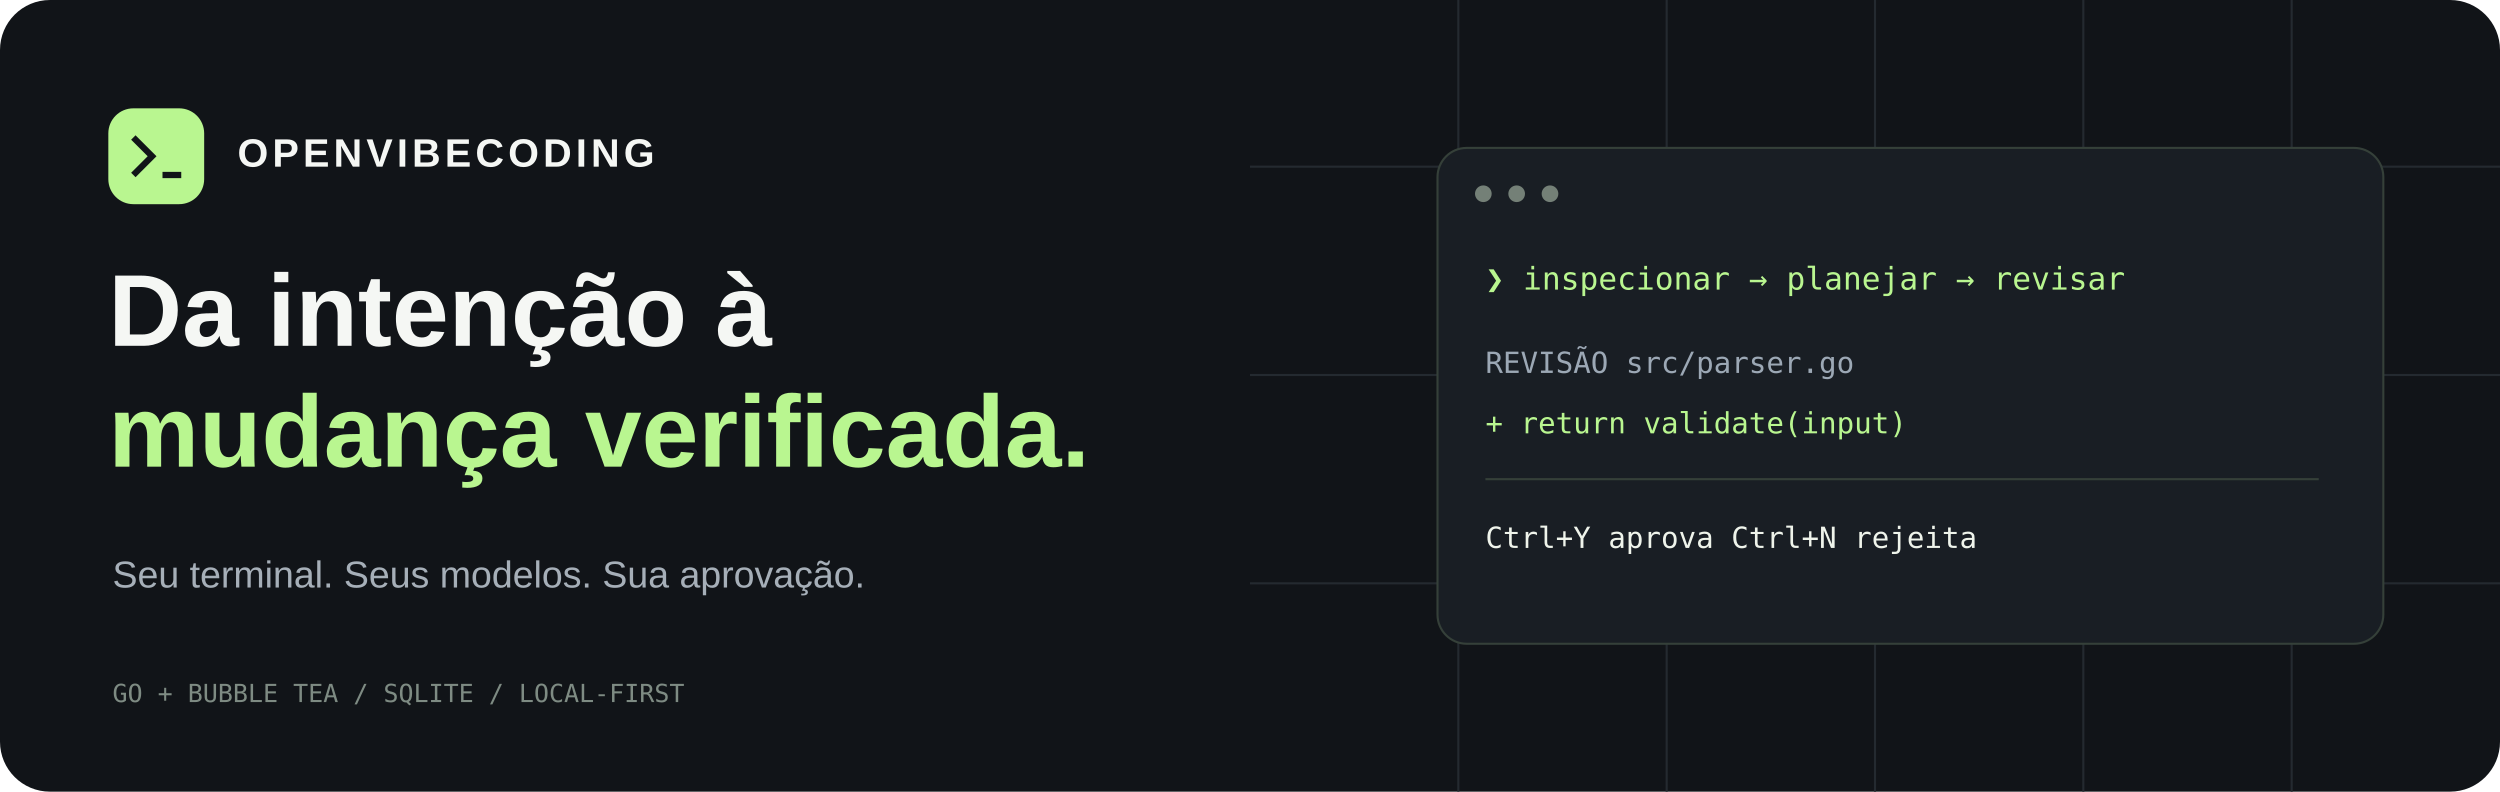
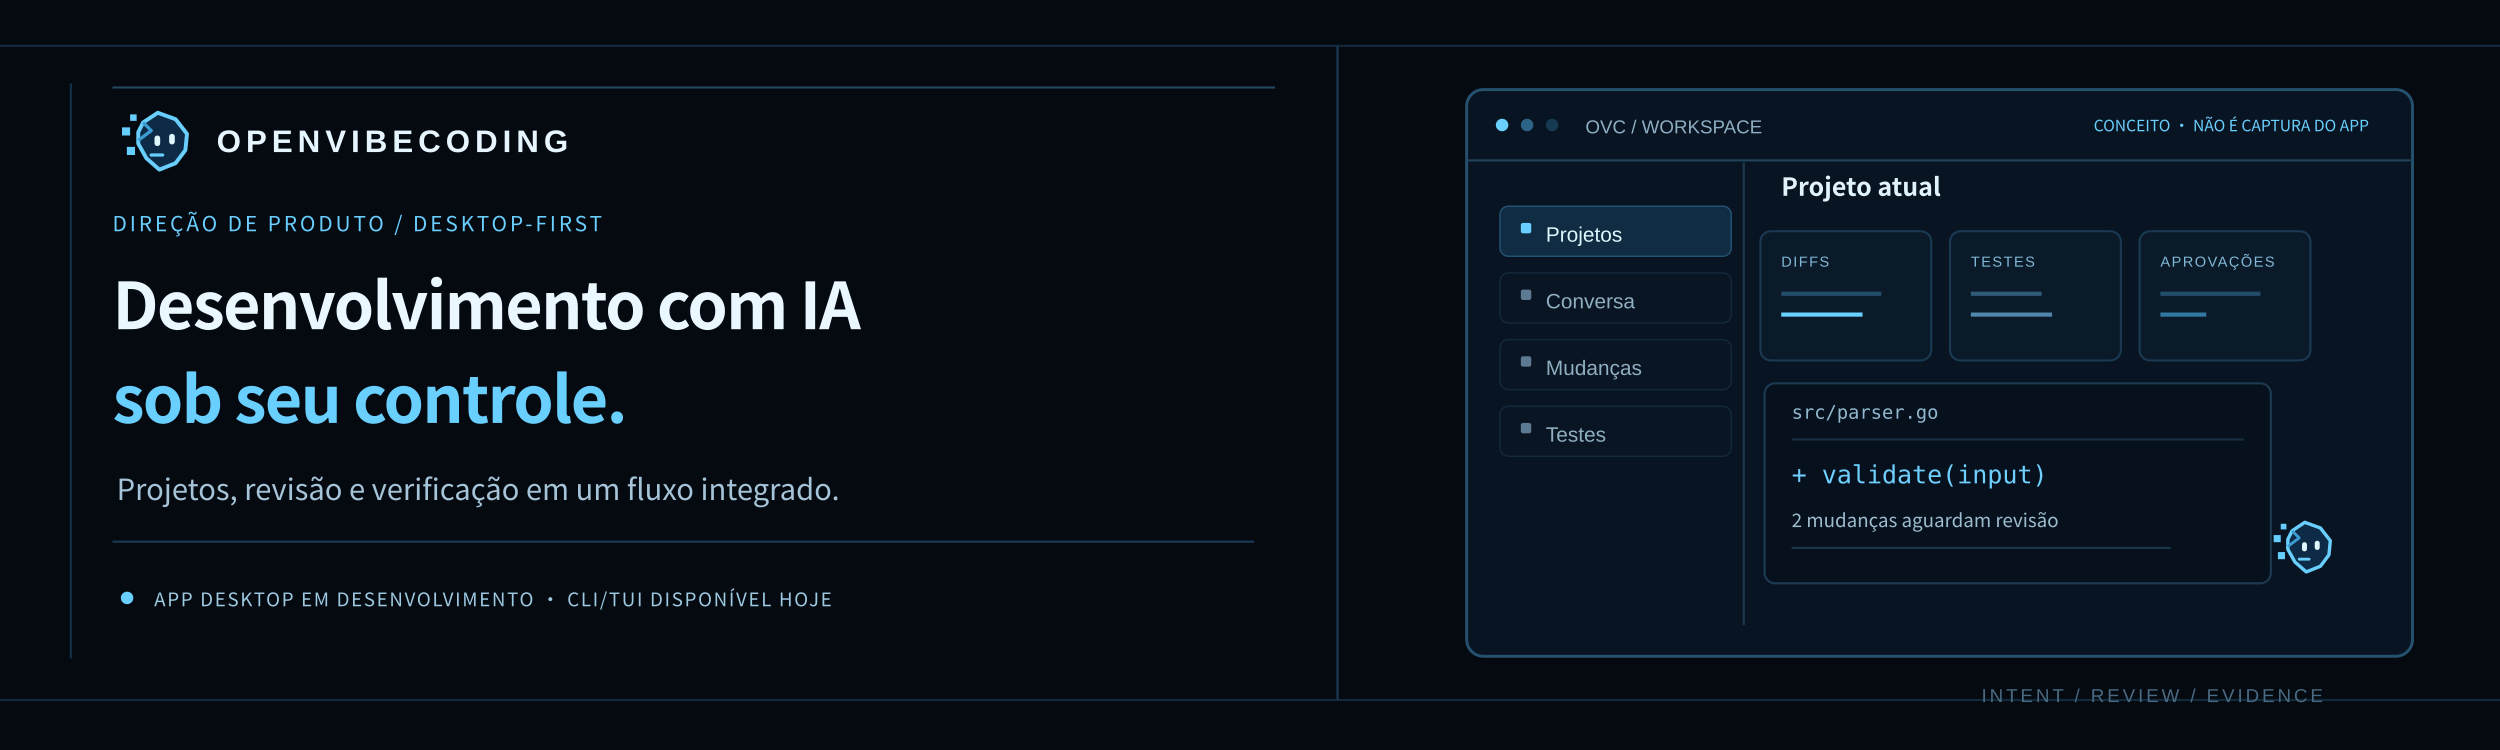
- <svg xmlns="http://www.w3.org/2000/svg" width="1200" height="380" viewBox="0 0 1200 380" role="img" aria-labelledby="title desc">
-   <rect width="1200" height="380" rx="24" fill="#111418" />
-   <path d="M700 0v380M800 0v380M900 0v380M1000 0v380M1100 0v380M600 80h600M600 180h600M600 280h600" stroke="#242a30" />
-   <rect x="52" y="52" width="46" height="46" rx="12" fill="#b9f690" />
-   <path d="m64 66 9 9-9 9m14 0h9" fill="none" stroke="#111418" stroke-width="3" />
-   <text x="114" y="80" font-family="Arial,sans-serif" font-size="19" font-weight="700" fill="#f5f7f4" letter-spacing="2">OPENVIBECODING</text>
-   <text x="52" y="166" font-family="Arial,sans-serif" font-size="49" font-weight="700" fill="#f5f7f4">Da intenção à</text>
-   <text x="52" y="224" font-family="Arial,sans-serif" font-size="49" font-weight="700" fill="#b9f690">mudança verificada.</text>
-   <text x="54" y="282" font-family="Arial,sans-serif" font-size="18" fill="#a6afb8">Seu terminal. Seus modelos. Sua aprovação.</text>
-   <rect x="690" y="71" width="454" height="238" rx="14" fill="#191e24" stroke="#354039" />
-   <circle cx="712" cy="93" r="4" fill="#748077" />
-   <circle cx="728" cy="93" r="4" fill="#748077" />
-   <circle cx="744" cy="93" r="4" fill="#748077" />
-   <text x="713" y="139" font-family="monospace" font-size="15" fill="#b9f690">❯ inspecionar → planejar → revisar</text>
-   <text x="713" y="179" font-family="monospace" font-size="14" fill="#9ca8b5">REVISÃO  src/parser.go</text>
-   <text x="713" y="208" font-family="monospace" font-size="14" fill="#b9f690">+ return validate(input)</text>
-   <path d="M713 230h400" stroke="#354039" />
-   <text x="713" y="263" font-family="monospace" font-size="14" fill="#eff4eb">Ctrl+Y aprova    Ctrl+N rejeita</text>
-   <text x="54" y="337" font-family="monospace" font-size="12" fill="#7e8b83">GO + BUBBLE TEA  /  SQLITE  /  LOCAL-FIRST</text>
+ <svg xmlns="http://www.w3.org/2000/svg" width="1200" height="360" viewBox="0 0 1200 360" role="img" aria-labelledby="title desc">
+   <rect width="1200" height="360" fill="#050A11" />
+   <path d="M0 22H1200M0 336H1200" stroke="#132A3C" stroke-width="1" />
+   <path d="M34 40V316" stroke="#153149" stroke-width="1" />
+   <path d="M642 22V336" stroke="#193A52" stroke-width="1" />
+   <path d="M54 42H612" stroke="#24465F" stroke-width="1" />
+   <g transform="translate(57 51) scale(0.78)">
+     <path d="M2 13h5v5H2zM7 5h4v4H7zM5 25h5v5H5z" fill="#66CEFF" />
+     <path d="M15 10 24 4 35 8 42 17 41 27 35 35 25 39 17 32 12 23 12 16Z" fill="#0D2B46" stroke="#69CFFF" stroke-width="2.4" stroke-linejoin="round" />
+     <path d="M15 10 20 15 12 21" fill="none" stroke="#3B9DD4" stroke-width="2" stroke-linejoin="round" />
+     <rect x="22" y="18" width="3.5" height="6.5" rx="1.7" fill="#DFF7FF" />
+     <rect x="31" y="17" width="3.5" height="6.5" rx="1.7" fill="#DFF7FF" />
+     <path d="M20 30h7" stroke="#69CFFF" stroke-width="2" stroke-linecap="round" />
+   </g>
+   <text x="104" y="73" font-family="Arial,sans-serif" font-size="15" font-weight="700" letter-spacing="2.4" fill="#E6F5FF">OPENVIBECODING</text>
+   <text x="54" y="111" font-family="'Noto Sans CJK SC','Microsoft YaHei',Arial,sans-serif" font-size="10" letter-spacing="1.4" fill="#69CFFF">DIREÇÃO DE PRODUTO / DESKTOP-FIRST</text>
+   <text x="54" y="158" font-family="'Noto Sans CJK SC','Microsoft YaHei',Arial,sans-serif" font-size="31" font-weight="700" letter-spacing="-0.8" fill="#EAF7FF">Desenvolvimento com IA</text>
+   <text x="54" y="203" font-family="'Noto Sans CJK SC','Microsoft YaHei',Arial,sans-serif" font-size="31" font-weight="700" letter-spacing="-0.8" fill="#69CFFF">sob seu controle.</text>
+   <text x="56" y="240" font-family="'Noto Sans CJK SC','Microsoft YaHei',Arial,sans-serif" font-size="14" fill="#A6C4D8">Projetos, revisão e verificação em um fluxo integrado.</text>
+   <path d="M54 260H602" stroke="#193A52" />
+   <circle cx="61" cy="287" r="3" fill="#69CFFF" />
+   <text x="74" y="291" font-family="'Noto Sans CJK SC','Microsoft YaHei',Arial,sans-serif" font-size="9" letter-spacing="0.8" fill="#9DC9E1">APP DESKTOP EM DESENVOLVIMENTO  ·  CLI/TUI DISPONÍVEL HOJE</text>
+   <g>
+     <rect x="704" y="43" width="454" height="272" rx="8" fill="#081421" stroke="#25516E" stroke-width="1.4" />
+     <path d="M704 77H1158" stroke="#21445D" />
+     <circle cx="721" cy="60" r="3" fill="#69CFFF" />
+     <circle cx="733" cy="60" r="3" fill="#2C6488" />
+     <circle cx="745" cy="60" r="3" fill="#173A53" />
+     <text x="761" y="64" font-family="Arial,sans-serif" font-size="9" fill="#8FAFC4">OVC / WORKSPACE</text>
+     <text x="1005" y="63" font-family="'Noto Sans CJK SC','Microsoft YaHei',Arial,sans-serif" font-size="7.5" fill="#69CFFF">CONCEITO · NÃO É CAPTURA DO APP</text>
+     <path d="M837 78V300" stroke="#1C3A50" />
+     <rect x="720" y="99" width="111" height="24" rx="4" fill="#0F2C42" stroke="#235273" stroke-width="0.7" />
+     <rect x="730" y="107" width="5" height="5" rx="1" fill="#69CFFF" />
+     <text x="742" y="116" font-family="Arial,'Noto Sans CJK SC',sans-serif" font-size="10" fill="#DFF7FF">Projetos</text>
+     <rect x="720" y="131" width="111" height="24" rx="4" fill="#091522" stroke="#13283A" stroke-width="0.7" />
+     <rect x="730" y="139" width="5" height="5" rx="1" fill="#5C7A91" />
+     <text x="742" y="148" font-family="Arial,'Noto Sans CJK SC',sans-serif" font-size="10" fill="#8FAEC1">Conversa</text>
+     <rect x="720" y="163" width="111" height="24" rx="4" fill="#091522" stroke="#13283A" stroke-width="0.7" />
+     <rect x="730" y="171" width="5" height="5" rx="1" fill="#5C7A91" />
+     <text x="742" y="180" font-family="Arial,'Noto Sans CJK SC',sans-serif" font-size="10" fill="#8FAEC1">Mudanças</text>
+     <rect x="720" y="195" width="111" height="24" rx="4" fill="#091522" stroke="#13283A" stroke-width="0.7" />
+     <rect x="730" y="203" width="5" height="5" rx="1" fill="#5C7A91" />
+     <text x="742" y="212" font-family="Arial,'Noto Sans CJK SC',sans-serif" font-size="10" fill="#8FAEC1">Testes</text>
+     <text x="855" y="94" font-family="'Noto Sans CJK SC','Microsoft YaHei',Arial,sans-serif" font-size="12" font-weight="600" fill="#E1F3FC">Projeto atual</text>
+     <rect x="845" y="111" width="82" height="62" rx="5" fill="#0B1A29" stroke="#1A3A53" />
+     <text x="855" y="128" font-family="Arial,sans-serif" font-size="7" letter-spacing="0.7" fill="#80B8D7">DIFFS</text>
+     <path d="M855 141h48" stroke="#234D6A" stroke-width="2" />
+     <path d="M855 151h39" stroke="#69CFFF" stroke-width="2" />
+     <rect x="936" y="111" width="82" height="62" rx="5" fill="#0B1A29" stroke="#1A3A53" />
+     <text x="946" y="128" font-family="Arial,sans-serif" font-size="7" letter-spacing="0.7" fill="#80B8D7">TESTES</text>
+     <path d="M946 141h34" stroke="#2F5B79" stroke-width="2" />
+     <path d="M946 151h39" stroke="#4F86AA" stroke-width="2" />
+     <rect x="1027" y="111" width="82" height="62" rx="5" fill="#0B1A29" stroke="#1A3A53" />
+     <text x="1037" y="128" font-family="Arial,sans-serif" font-size="7" letter-spacing="0.7" fill="#80B8D7">APROVAÇÕES</text>
+     <path d="M1037 141h48" stroke="#234D6A" stroke-width="2" />
+     <path d="M1037 151h22" stroke="#3278A5" stroke-width="2" />
+     <rect x="847" y="184" width="243" height="96" rx="5" fill="#07111D" stroke="#1C3B52" />
+     <text x="860" y="201" font-family="monospace" font-size="9" fill="#91B8CE">src/parser.go</text>
+     <path d="M860 211H1077" stroke="#172F43" />
+     <text x="860" y="232" font-family="monospace" font-size="12" fill="#6FD0FF">+ validate(input)</text>
+     <text x="860" y="253" font-family="'Noto Sans CJK SC','Microsoft YaHei',Arial,sans-serif" font-size="9" fill="#9DBDCF">2 mudanças aguardam revisão</text>
+     <path d="M860 263H1042" stroke="#19374C" />
+     <g transform="translate(1090 248) scale(0.68)">
+       <path d="M2 13h5v5H2zM7 5h4v4H7zM5 25h5v5H5z" fill="#66CEFF" />
+       <path d="M15 10 24 4 35 8 42 17 41 27 35 35 25 39 17 32 12 23 12 16Z" fill="#0D2B46" stroke="#69CFFF" stroke-width="2.4" stroke-linejoin="round" />
+       <path d="M15 10 20 15 12 21" fill="none" stroke="#3B9DD4" stroke-width="2" stroke-linejoin="round" />
+       <rect x="22" y="18" width="3.5" height="6.5" rx="1.7" fill="#DFF7FF" />
+       <rect x="31" y="17" width="3.5" height="6.5" rx="1.7" fill="#DFF7FF" />
+       <path d="M20 30h7" stroke="#69CFFF" stroke-width="2" stroke-linecap="round" />
+     </g>
+   </g>
+   <text x="1115" y="337" text-anchor="end" font-family="Arial,sans-serif" font-size="9" letter-spacing="1.4" fill="#496A82">INTENT / REVIEW / EVIDENCE</text>
</svg>
